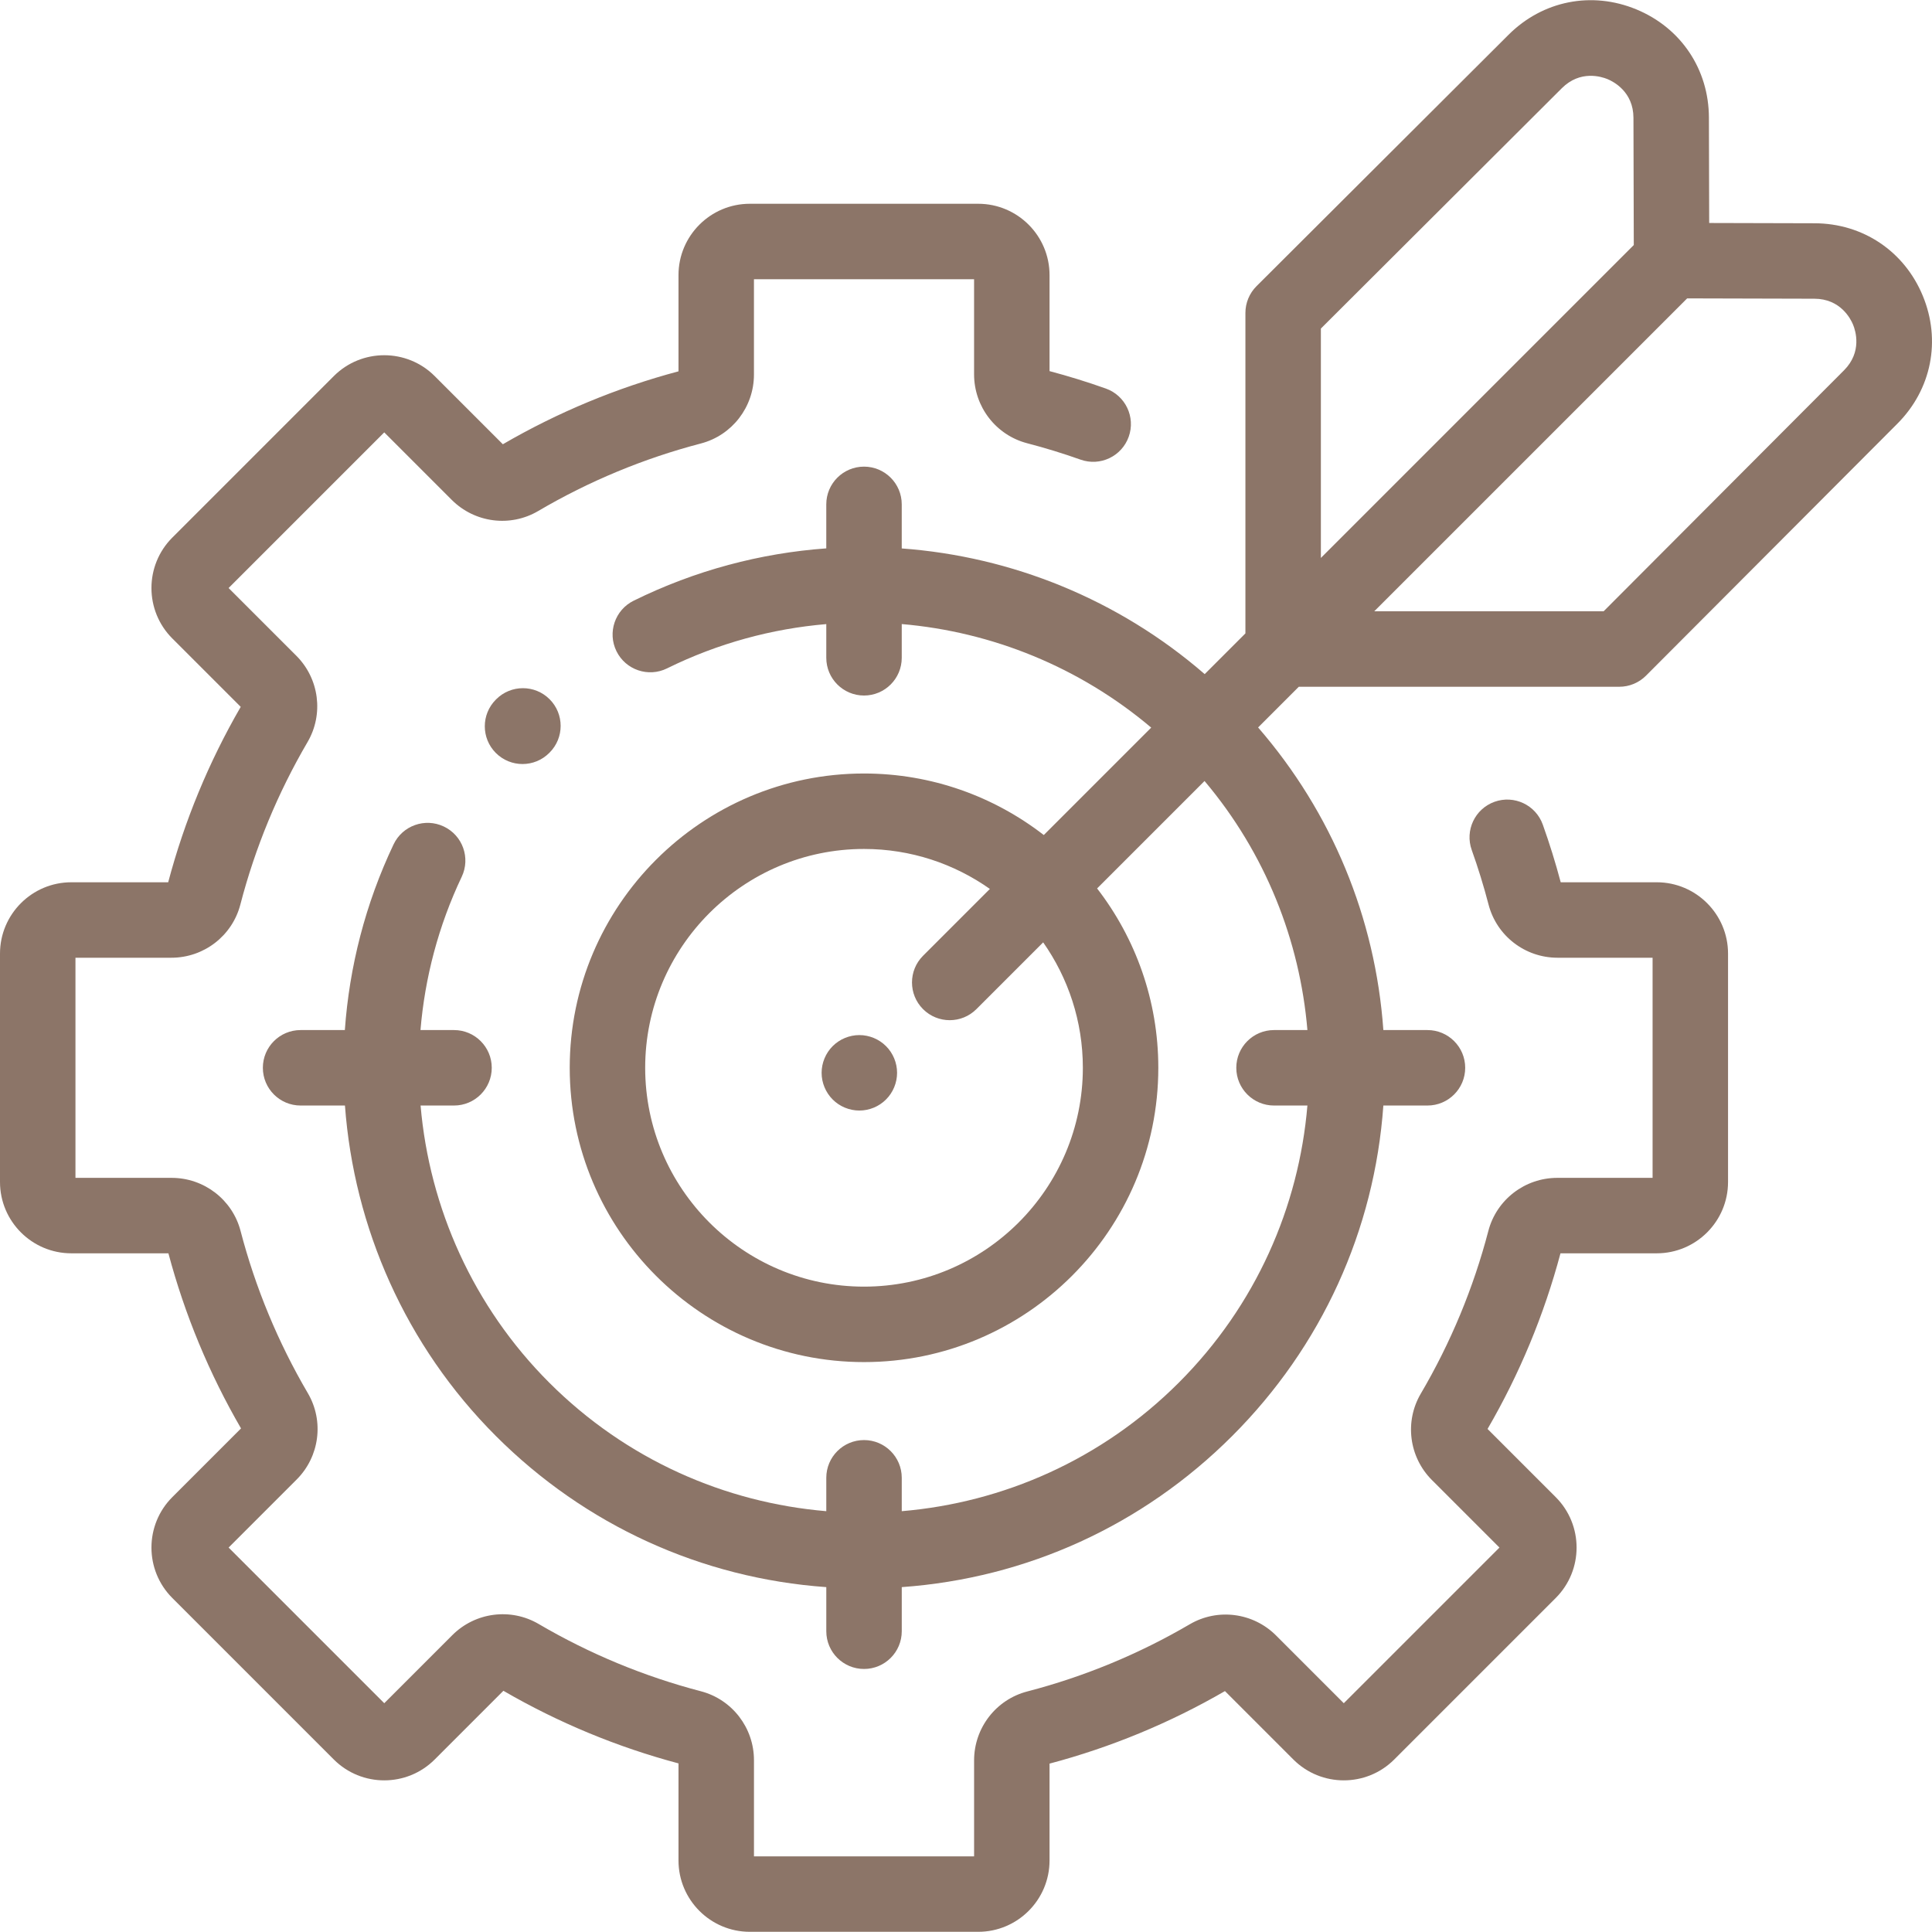
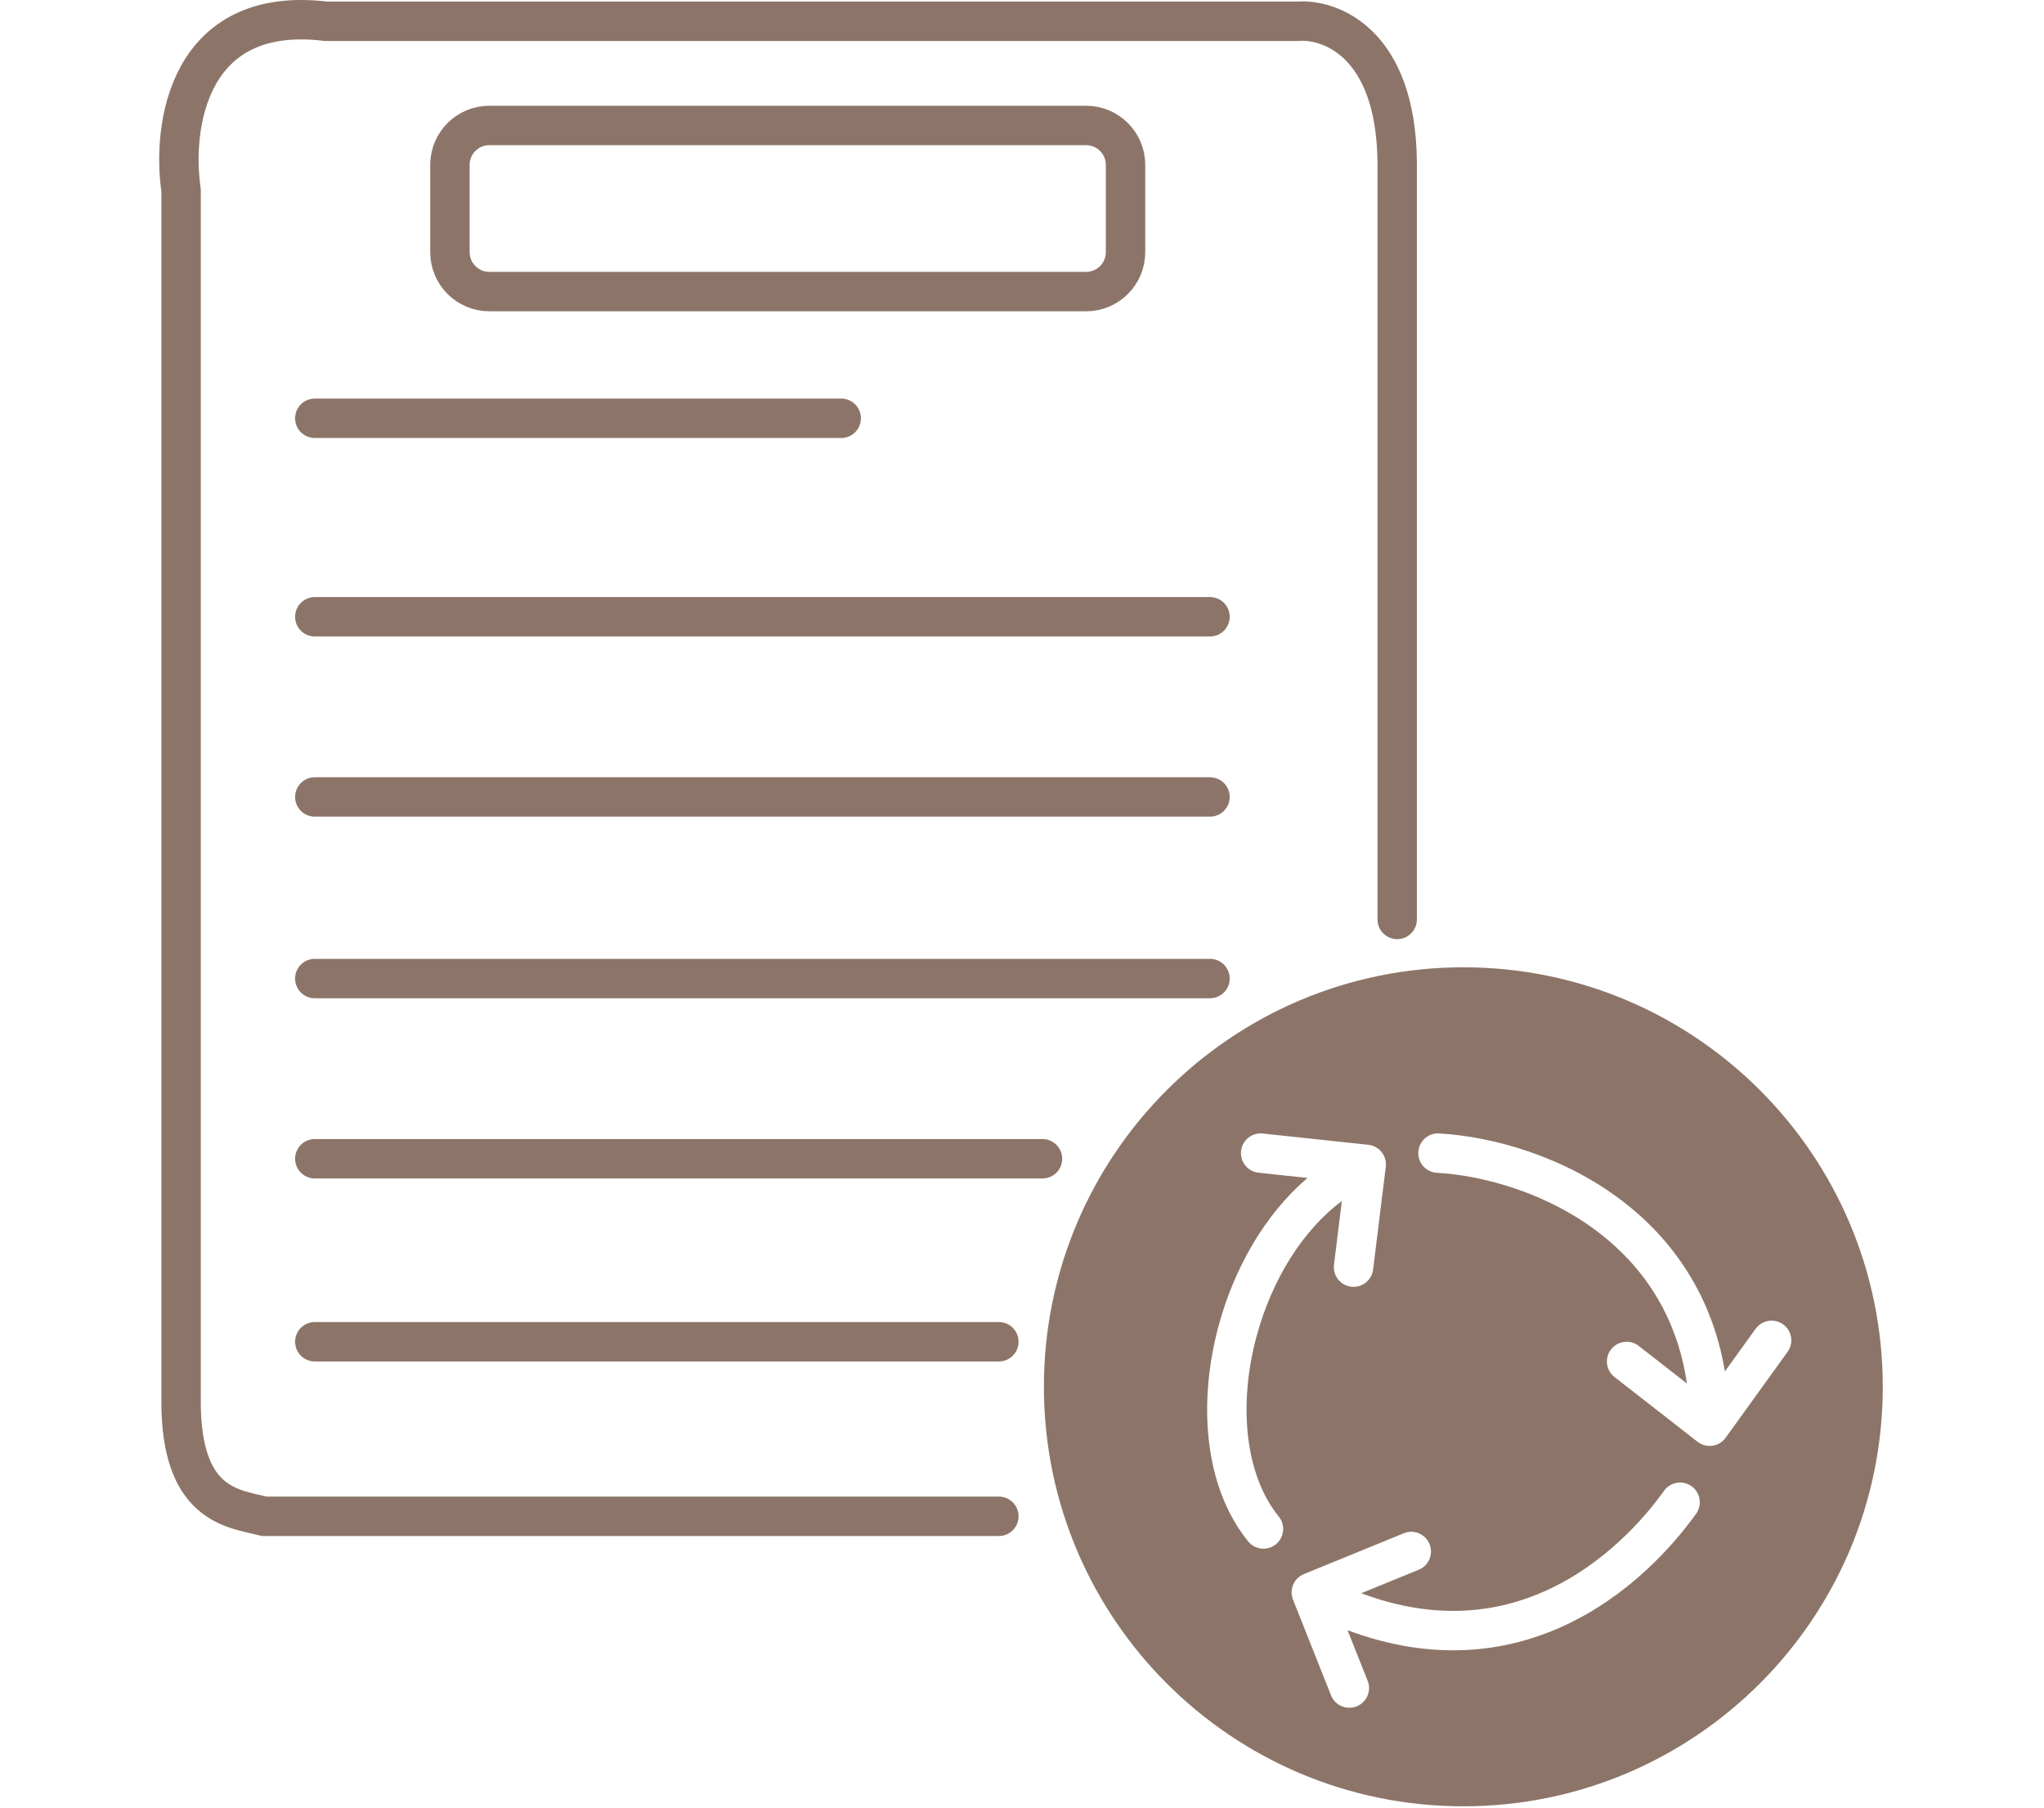
- <svg xmlns="http://www.w3.org/2000/svg" width="512" height="512" viewBox="0 0 512 512" fill="none">
-   <path d="M145.649 185.302C141.744 181.398 135.415 181.398 131.509 185.302L131.405 185.406C127.5 189.311 127.5 195.642 131.405 199.547C133.358 201.499 135.916 202.476 138.475 202.476C141.034 202.476 143.592 201.499 145.545 199.547L145.649 199.443C149.553 195.539 149.553 189.207 145.649 185.302Z" fill="#8C7568" />
-   <path d="M439.049 233.811H413.604C412.239 228.663 410.642 223.525 408.854 218.527C406.994 213.328 401.27 210.622 396.071 212.482C390.872 214.342 388.165 220.065 390.026 225.265C391.716 229.989 393.215 234.854 394.482 239.723C396.639 248.017 404.153 253.809 412.755 253.809H437.952V312.145H412.696C404.105 312.145 396.594 317.927 394.428 326.208C390.476 341.333 384.452 355.843 376.524 369.333C372.176 376.728 373.391 386.144 379.476 392.228L397.369 410.12L356.12 451.369L338.166 433.414C332.092 427.343 322.689 426.123 315.3 430.447C301.819 438.338 287.328 444.329 272.232 448.255C263.938 450.411 258.145 457.926 258.145 466.528V491.952H199.809V466.471C199.809 457.879 194.026 450.368 185.745 448.202C170.672 444.263 156.206 438.265 142.752 430.373C135.36 426.037 125.949 427.252 119.869 433.333L101.834 451.369L60.585 410.12L78.621 392.085C84.7 386.006 85.917 376.596 81.581 369.202C73.689 355.749 67.69 341.283 63.752 326.211C61.589 317.929 54.076 312.145 45.483 312.145H19.998V253.809H45.422C54.025 253.809 61.539 248.016 63.695 239.722C67.621 224.625 73.612 210.134 81.503 196.654C85.829 189.265 84.608 179.862 78.535 173.787L60.581 155.834L101.83 114.585L119.722 132.478C125.806 138.562 135.222 139.777 142.618 135.43C156.107 127.501 170.617 121.478 185.743 117.526C194.023 115.361 199.805 107.849 199.805 99.258V74H258.141V99.197C258.141 107.8 263.933 115.313 272.227 117.47C276.986 118.708 281.74 120.168 286.356 121.809C291.557 123.661 297.277 120.939 299.126 115.736C300.975 110.533 298.256 104.815 293.053 102.966C288.177 101.233 283.163 99.681 278.139 98.349V72.902C278.139 62.48 269.661 54.002 259.239 54.002H198.709C188.287 54.002 179.809 62.48 179.809 72.902V98.407C163.509 102.75 147.857 109.248 133.261 117.733L115.195 99.666C107.825 92.298 95.836 92.298 88.466 99.666L45.664 142.468C38.295 149.837 38.295 161.828 45.664 169.197L63.794 187.325C55.349 201.911 48.886 217.54 44.572 233.811H18.9C8.478 233.811 0 242.289 0 252.711V313.241C0 323.663 8.478 332.141 18.9 332.141H44.63C48.959 348.387 55.429 363.989 63.875 378.545L45.664 396.756C38.295 404.125 38.295 416.116 45.664 423.485L88.466 466.287C95.836 473.655 107.825 473.655 115.195 466.287L133.405 448.075C147.962 456.521 163.565 462.992 179.809 467.319V493.05C179.809 503.472 188.287 511.95 198.709 511.95H259.239C269.661 511.95 278.139 503.471 278.139 493.05V467.378C294.41 463.065 310.038 456.602 324.625 448.156L342.753 466.286C350.123 473.654 362.112 473.654 369.482 466.286L412.284 423.484C419.653 416.115 419.653 404.124 412.284 396.755L394.217 378.689C402.702 364.094 409.2 348.44 413.543 332.141H439.048C449.47 332.141 457.948 323.663 457.948 313.241V252.711C457.949 242.29 449.471 233.811 439.049 233.811Z" fill="#8C7568" />
-   <path d="M509.561 78.397C504.671 66.569 493.682 59.201 480.883 59.168L452.952 59.095L452.879 31.164C452.846 18.365 445.478 7.377 433.65 2.486C421.818 -2.401 408.844 0.173 399.782 9.213L332.985 75.844C331.104 77.72 330.047 80.268 330.047 82.923V167.858L319.257 178.648C296.364 158.816 268.097 147.471 238.971 145.342V133.661C238.971 128.14 234.493 123.662 228.972 123.662C223.451 123.662 218.973 128.139 218.973 133.661V145.324C201.574 146.582 184.239 151.145 167.918 159.197C162.967 161.64 160.933 167.635 163.376 172.588C165.818 177.539 171.814 179.573 176.767 177.131C190.27 170.47 204.584 166.612 218.974 165.393V174.323C218.974 179.844 223.452 184.322 228.973 184.322C234.494 184.322 238.972 179.845 238.972 174.323V165.384C262.902 167.43 286.085 176.77 305.081 192.826L276.615 221.292C263.427 211.083 246.904 204.986 228.974 204.986C185.969 204.986 150.983 239.972 150.983 282.977C150.983 325.982 185.969 360.968 228.974 360.968C271.979 360.968 306.965 325.982 306.965 282.977C306.965 265.096 300.903 248.614 290.744 235.444L319.215 206.973C335.395 226.156 344.482 249.319 346.477 272.978H337.629C332.108 272.978 327.63 277.455 327.63 282.977C327.63 288.498 332.108 292.976 337.629 292.976H346.477C344.217 319.775 332.865 345.945 312.404 366.406C291.943 386.868 265.773 398.219 238.974 400.479V391.632C238.974 386.111 234.497 381.633 228.975 381.633C223.454 381.633 218.976 386.11 218.976 391.632V400.479C192.177 398.219 166.007 386.867 145.546 366.406C125.44 346.301 113.794 320.113 111.458 292.976H120.32C125.841 292.976 130.319 288.499 130.319 282.977C130.319 277.456 125.842 272.978 120.32 272.978H111.431C112.587 259.137 116.18 245.373 122.361 232.355C124.73 227.367 122.606 221.402 117.617 219.035C112.629 216.664 106.664 218.789 104.297 223.778C96.818 239.532 92.58 256.221 91.388 272.978H79.66C74.139 272.978 69.661 277.455 69.661 282.977C69.661 288.498 74.138 292.976 79.66 292.976H91.415C93.798 325.316 107.477 356.617 131.407 380.547C155.098 404.237 185.887 418.25 218.978 420.604V432.294C218.978 437.815 223.455 442.293 228.977 442.293C234.498 442.293 238.976 437.816 238.976 432.294V420.604C272.067 418.25 302.856 404.238 326.547 380.547C350.237 356.856 364.25 326.067 366.604 292.976H378.294C383.815 292.976 388.293 288.499 388.293 282.977C388.293 277.456 383.816 272.978 378.294 272.978H366.604C364.487 243.221 352.942 215.328 333.41 192.782L344.193 181.999H429.128C431.784 181.999 434.331 180.942 436.207 179.061L502.838 112.264C511.874 103.203 514.452 90.225 509.561 78.397ZM228.974 340.971C196.997 340.971 170.98 314.955 170.98 282.977C170.98 250.999 196.996 224.983 228.974 224.983C241.384 224.983 252.886 228.914 262.328 235.578L244.616 253.29C240.711 257.195 240.711 263.526 244.616 267.431C246.569 269.383 249.127 270.36 251.686 270.36C254.245 270.36 256.803 269.383 258.756 267.431L276.452 249.735C283.067 259.156 286.967 270.616 286.967 282.976C286.968 314.954 260.952 340.971 228.974 340.971ZM350.046 87.072L413.906 23.372C418.777 18.512 424.402 20.303 426.01 20.968C427.617 21.632 432.864 24.336 432.882 31.217L432.97 64.937L378.289 119.618L350.046 147.861V87.072V87.072ZM488.676 98.142L424.976 162H364.188L392.431 133.757L447.112 79.076L480.832 79.164C487.713 79.182 490.417 84.429 491.081 86.036C491.745 87.646 493.536 93.27 488.676 98.142Z" fill="#8C7568" />
-   <path d="M234.804 277.238C232.953 275.377 230.374 274.308 227.735 274.308C225.105 274.308 222.526 275.377 220.666 277.238C218.807 279.098 217.736 281.678 217.736 284.307C217.736 286.947 218.806 289.516 220.666 291.375C222.526 293.245 225.106 294.306 227.735 294.306C230.375 294.306 232.944 293.245 234.804 291.375C236.674 289.516 237.734 286.937 237.734 284.307C237.734 281.677 236.674 279.097 234.804 277.238Z" fill="#8C7568" />
+ <svg xmlns="http://www.w3.org/2000/svg" width="613" height="542" viewBox="0 0 613 642" fill="none">
+   <path fill-rule="evenodd" clip-rule="evenodd" d="M463.279 641.562C545.569 641.562 612.279 574.853 612.279 492.562C612.279 410.272 545.569 343.562 463.279 343.562C380.989 343.562 314.279 410.272 314.279 492.562C314.279 574.853 380.989 641.562 463.279 641.562ZM454.673 402.573C450.813 402.356 447.507 405.309 447.29 409.169C447.073 413.029 450.025 416.334 453.885 416.551C470.487 417.487 493.188 423.74 511.566 437.917C526.733 449.618 539.091 466.787 542.706 491.392L525.583 478.042C522.534 475.665 518.136 476.209 515.759 479.258C513.381 482.307 513.926 486.706 516.975 489.083L546.475 512.083C547.975 513.252 549.886 513.761 551.769 513.492C553.651 513.223 555.344 512.2 556.456 510.657L578.456 480.157C580.718 477.022 580.009 472.647 576.874 470.385C573.739 468.123 569.363 468.832 567.102 471.967L556.199 487.082C551.608 459.856 537.487 440.232 520.117 426.832C499.12 410.635 473.571 403.638 454.673 402.573ZM396.69 548.497C393.688 550.934 389.28 550.475 386.844 547.473C370.861 527.78 369.089 497.487 376.4 470.659C381.814 450.793 392.574 431.433 407.948 418.38L390.536 416.523C386.692 416.113 383.908 412.664 384.318 408.82C384.728 404.976 388.177 402.192 392.021 402.602L429.521 406.602C431.387 406.801 433.095 407.741 434.262 409.21C435.428 410.68 435.956 412.556 435.726 414.419L431.226 450.919C430.753 454.756 427.259 457.483 423.422 457.01C419.585 456.537 416.858 453.043 417.332 449.206L420.12 426.588C405.923 437.171 395.228 454.817 389.908 474.34C383.218 498.888 385.697 523.844 397.714 538.651C400.15 541.653 399.692 546.061 396.69 548.497ZM545.975 537.631C548.222 534.485 547.493 530.113 544.348 527.866C541.202 525.619 536.83 526.348 534.583 529.494C527.455 539.472 513.204 555.644 492.702 564.937C475.581 572.697 453.676 575.874 427.006 565.883L447.426 557.543C451.005 556.081 452.721 551.994 451.259 548.415C449.797 544.837 445.711 543.12 442.132 544.582L406.632 559.082C403.078 560.534 401.356 564.577 402.773 568.146L416.273 602.146C417.7 605.739 421.769 607.495 425.362 606.068C428.955 604.642 430.712 600.572 429.285 596.979L422.152 579.014C452.314 590.295 478.034 586.956 498.481 577.688C522.103 566.981 538.102 548.653 545.975 537.631Z" fill="#8C7568" />
+   <path d="M298.279 538.562H37.279C26.279 535.729 7.379 534.962 7.779 496.562V415.062V67.562C4.446 45.062 10.079 1.562 59.279 7.562H404.279C415.946 6.562 439.379 15.162 439.779 57.562V326.562M298.279 476.562H55.279M55.279 411.562H313.779M373.279 347.562H55.279M373.279 283.062H55.279M55.279 219.062H373.279M55.279 148.562H242.279" stroke="#8C7568" stroke-width="14" stroke-linecap="round" stroke-linejoin="round" />
+   <rect x="103.279" y="44.562" width="240" height="59" rx="14" stroke="#8C7568" stroke-width="14" stroke-linejoin="round" />
</svg>
